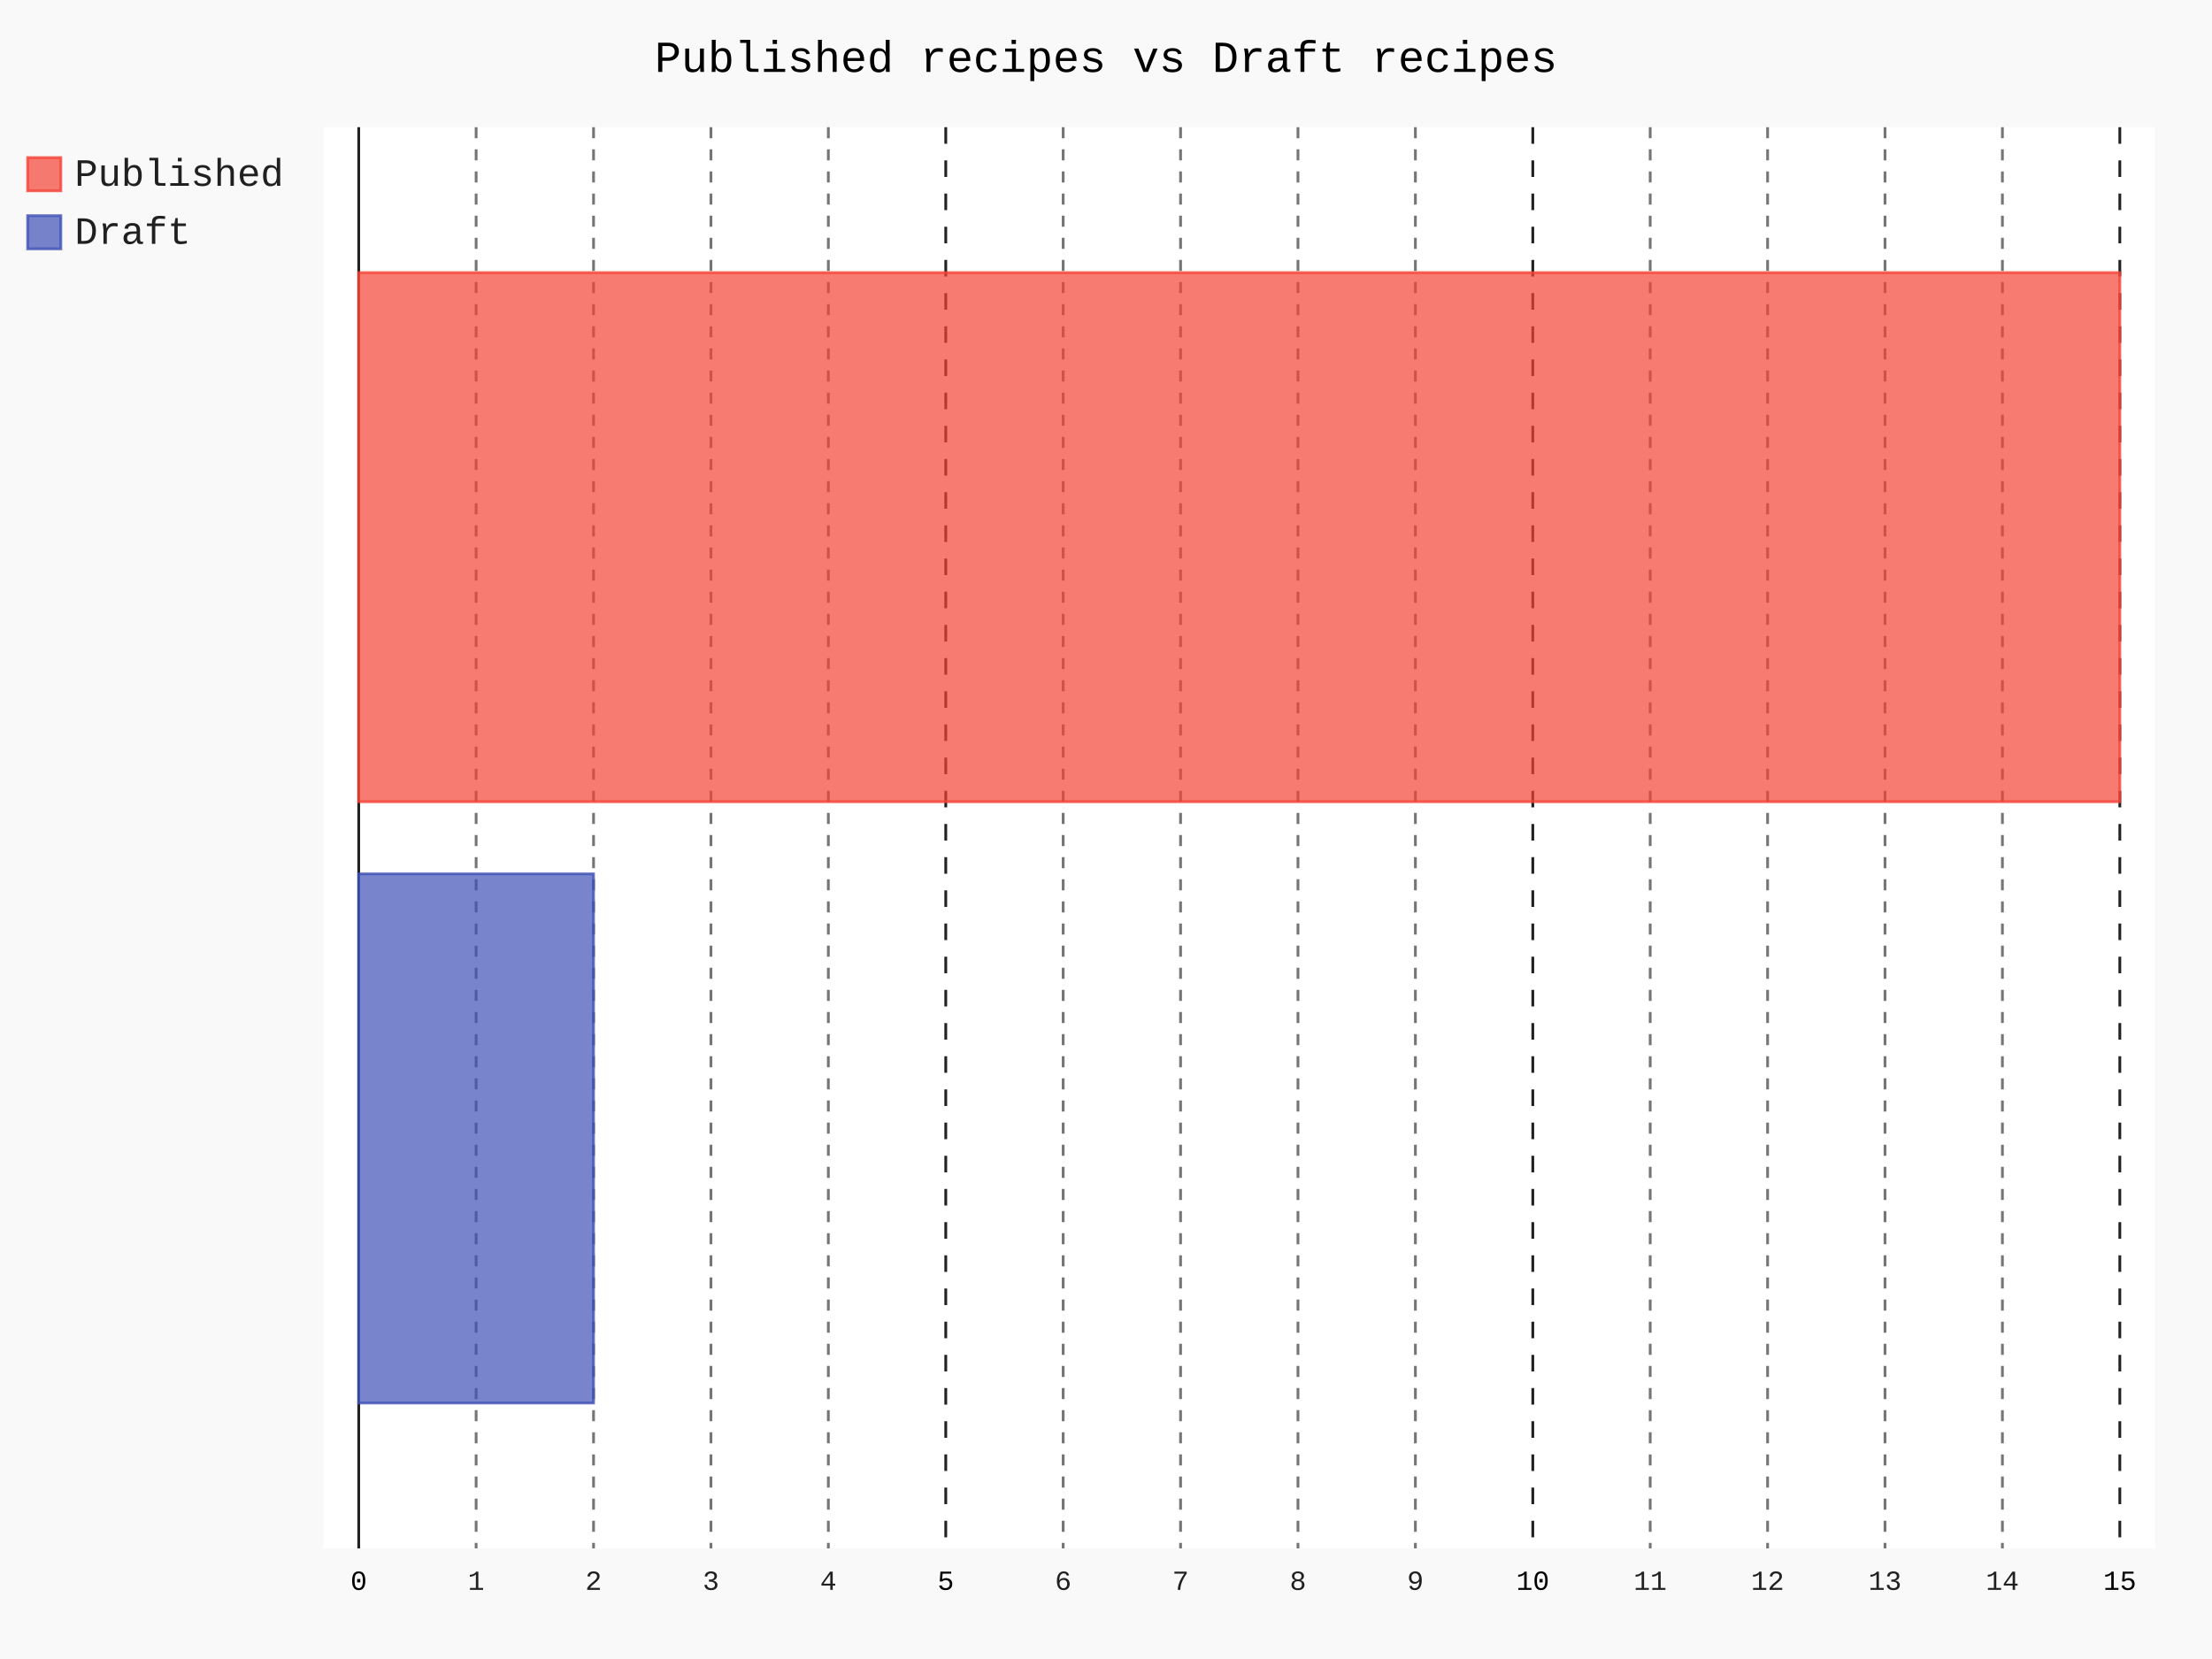
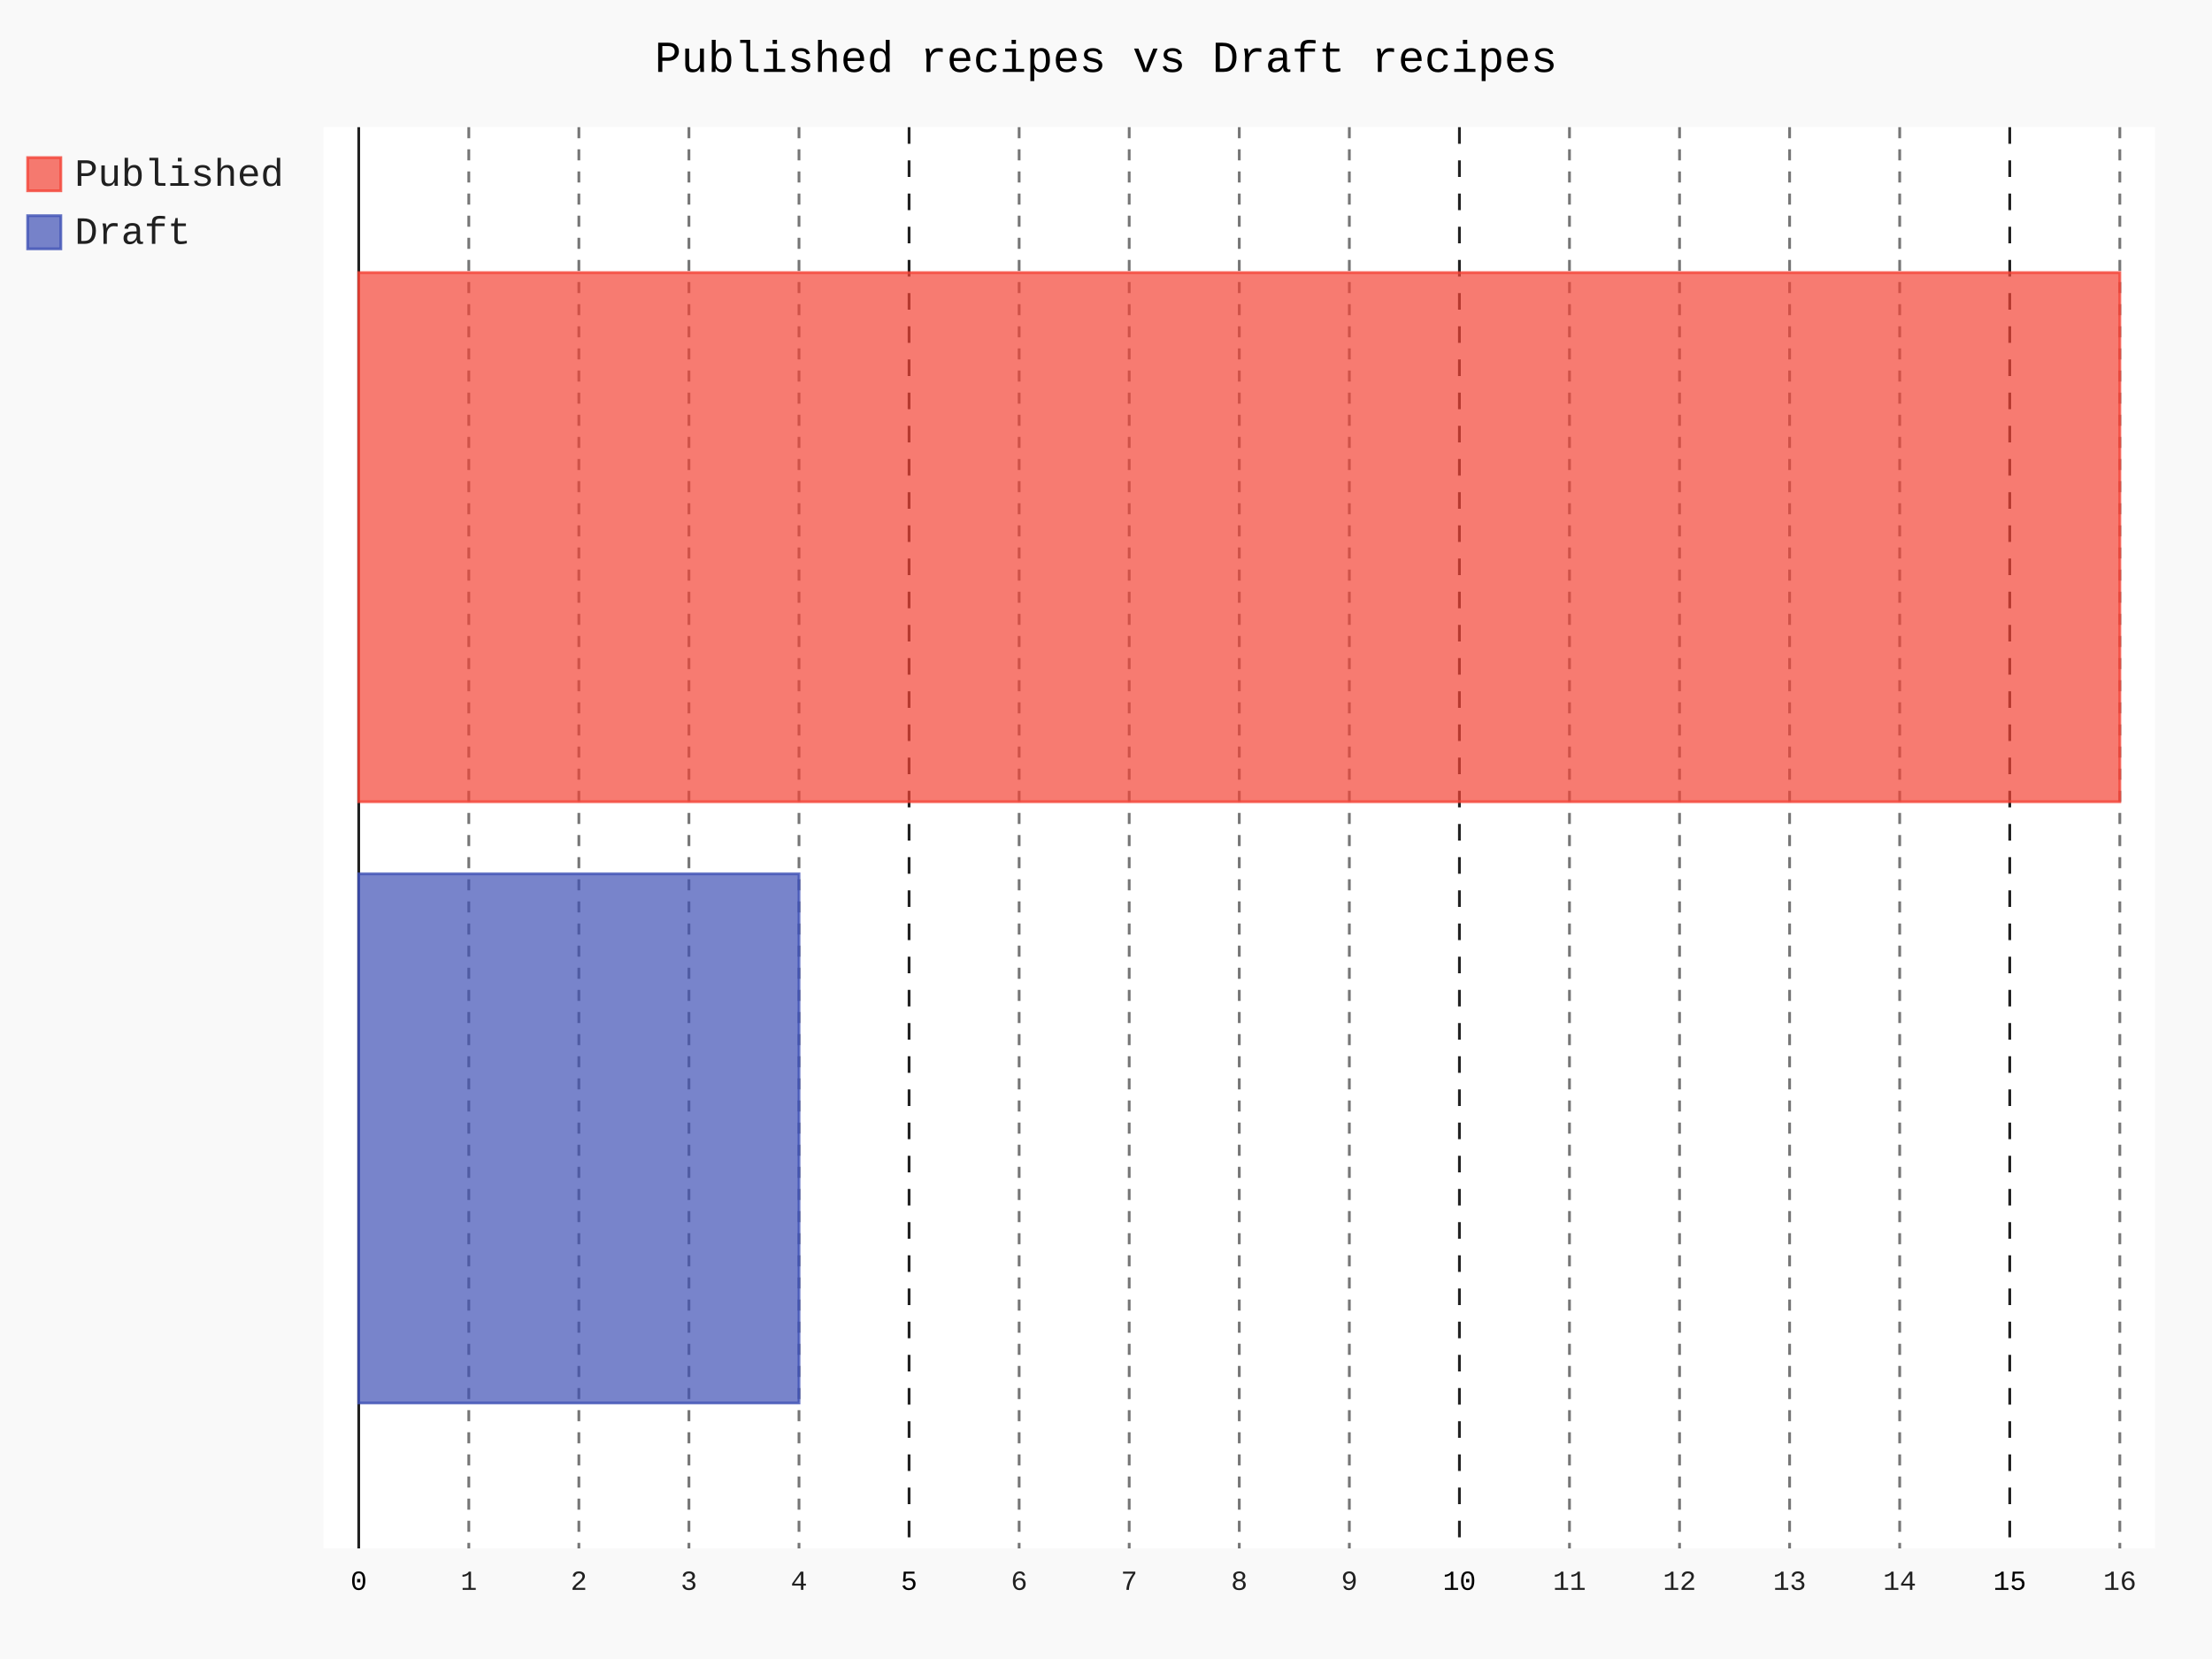
- <svg xmlns="http://www.w3.org/2000/svg" class="pygal-chart" id="chart-ca4ebee2-5a39-491e-b264-a409d826bdba" viewBox="0 0 800 600">
+ <svg xmlns="http://www.w3.org/2000/svg" class="pygal-chart" id="chart-b6c7c73e-d44d-44cd-8791-0b819c7d0229" viewBox="0 0 800 600">
  <defs>
-     <style type="text/css">#chart-ca4ebee2-5a39-491e-b264-a409d826bdba{-webkit-user-select:none;-webkit-font-smoothing:antialiased;font-family:Consolas,"Liberation Mono",Menlo,Courier,monospace}#chart-ca4ebee2-5a39-491e-b264-a409d826bdba .title{font-family:Consolas,"Liberation Mono",Menlo,Courier,monospace;font-size:16px}#chart-ca4ebee2-5a39-491e-b264-a409d826bdba .legends .legend text{font-family:Consolas,"Liberation Mono",Menlo,Courier,monospace;font-size:14px}#chart-ca4ebee2-5a39-491e-b264-a409d826bdba .axis text{font-family:Consolas,"Liberation Mono",Menlo,Courier,monospace;font-size:10px}#chart-ca4ebee2-5a39-491e-b264-a409d826bdba .axis text.major{font-family:Consolas,"Liberation Mono",Menlo,Courier,monospace;font-size:10px}#chart-ca4ebee2-5a39-491e-b264-a409d826bdba .text-overlay text.value{font-family:Consolas,"Liberation Mono",Menlo,Courier,monospace;font-size:16px}#chart-ca4ebee2-5a39-491e-b264-a409d826bdba .text-overlay text.label{font-family:Consolas,"Liberation Mono",Menlo,Courier,monospace;font-size:10px}#chart-ca4ebee2-5a39-491e-b264-a409d826bdba .tooltip{font-family:Consolas,"Liberation Mono",Menlo,Courier,monospace;font-size:14px}#chart-ca4ebee2-5a39-491e-b264-a409d826bdba text.no_data{font-family:Consolas,"Liberation Mono",Menlo,Courier,monospace;font-size:64px}
- #chart-ca4ebee2-5a39-491e-b264-a409d826bdba{background-color:rgba(249,249,249,1)}#chart-ca4ebee2-5a39-491e-b264-a409d826bdba path,#chart-ca4ebee2-5a39-491e-b264-a409d826bdba line,#chart-ca4ebee2-5a39-491e-b264-a409d826bdba rect,#chart-ca4ebee2-5a39-491e-b264-a409d826bdba circle{-webkit-transition:150ms;-moz-transition:150ms;transition:150ms}#chart-ca4ebee2-5a39-491e-b264-a409d826bdba .graph &gt; .background{fill:rgba(249,249,249,1)}#chart-ca4ebee2-5a39-491e-b264-a409d826bdba .plot &gt; .background{fill:rgba(255,255,255,1)}#chart-ca4ebee2-5a39-491e-b264-a409d826bdba .graph{fill:rgba(0,0,0,.87)}#chart-ca4ebee2-5a39-491e-b264-a409d826bdba text.no_data{fill:rgba(0,0,0,1)}#chart-ca4ebee2-5a39-491e-b264-a409d826bdba .title{fill:rgba(0,0,0,1)}#chart-ca4ebee2-5a39-491e-b264-a409d826bdba .legends .legend text{fill:rgba(0,0,0,.87)}#chart-ca4ebee2-5a39-491e-b264-a409d826bdba .legends .legend:hover text{fill:rgba(0,0,0,1)}#chart-ca4ebee2-5a39-491e-b264-a409d826bdba .axis .line{stroke:rgba(0,0,0,1)}#chart-ca4ebee2-5a39-491e-b264-a409d826bdba .axis .guide.line{stroke:rgba(0,0,0,.54)}#chart-ca4ebee2-5a39-491e-b264-a409d826bdba .axis .major.line{stroke:rgba(0,0,0,.87)}#chart-ca4ebee2-5a39-491e-b264-a409d826bdba .axis text.major{fill:rgba(0,0,0,1)}#chart-ca4ebee2-5a39-491e-b264-a409d826bdba .axis.y .guides:hover .guide.line,#chart-ca4ebee2-5a39-491e-b264-a409d826bdba .line-graph .axis.x .guides:hover .guide.line,#chart-ca4ebee2-5a39-491e-b264-a409d826bdba .stackedline-graph .axis.x .guides:hover .guide.line,#chart-ca4ebee2-5a39-491e-b264-a409d826bdba .xy-graph .axis.x .guides:hover .guide.line{stroke:rgba(0,0,0,1)}#chart-ca4ebee2-5a39-491e-b264-a409d826bdba .axis .guides:hover text{fill:rgba(0,0,0,1)}#chart-ca4ebee2-5a39-491e-b264-a409d826bdba .reactive{fill-opacity:.7;stroke-opacity:.8}#chart-ca4ebee2-5a39-491e-b264-a409d826bdba .ci{stroke:rgba(0,0,0,.87)}#chart-ca4ebee2-5a39-491e-b264-a409d826bdba .reactive.active,#chart-ca4ebee2-5a39-491e-b264-a409d826bdba .active .reactive{fill-opacity:.8;stroke-opacity:.9;stroke-width:4}#chart-ca4ebee2-5a39-491e-b264-a409d826bdba .ci .reactive.active{stroke-width:1.5}#chart-ca4ebee2-5a39-491e-b264-a409d826bdba .series text{fill:rgba(0,0,0,1)}#chart-ca4ebee2-5a39-491e-b264-a409d826bdba .tooltip rect{fill:rgba(255,255,255,1);stroke:rgba(0,0,0,1);-webkit-transition:opacity 150ms;-moz-transition:opacity 150ms;transition:opacity 150ms}#chart-ca4ebee2-5a39-491e-b264-a409d826bdba .tooltip .label{fill:rgba(0,0,0,.87)}#chart-ca4ebee2-5a39-491e-b264-a409d826bdba .tooltip .label{fill:rgba(0,0,0,.87)}#chart-ca4ebee2-5a39-491e-b264-a409d826bdba .tooltip .legend{font-size:.8em;fill:rgba(0,0,0,.54)}#chart-ca4ebee2-5a39-491e-b264-a409d826bdba .tooltip .x_label{font-size:.6em;fill:rgba(0,0,0,1)}#chart-ca4ebee2-5a39-491e-b264-a409d826bdba .tooltip .xlink{font-size:.5em;text-decoration:underline}#chart-ca4ebee2-5a39-491e-b264-a409d826bdba .tooltip .value{font-size:1.5em}#chart-ca4ebee2-5a39-491e-b264-a409d826bdba .bound{font-size:.5em}#chart-ca4ebee2-5a39-491e-b264-a409d826bdba .max-value{font-size:.75em;fill:rgba(0,0,0,.54)}#chart-ca4ebee2-5a39-491e-b264-a409d826bdba .map-element{fill:rgba(255,255,255,1);stroke:rgba(0,0,0,.54) !important}#chart-ca4ebee2-5a39-491e-b264-a409d826bdba .map-element .reactive{fill-opacity:inherit;stroke-opacity:inherit}#chart-ca4ebee2-5a39-491e-b264-a409d826bdba .color-0,#chart-ca4ebee2-5a39-491e-b264-a409d826bdba .color-0 a:visited{stroke:#F44336;fill:#F44336}#chart-ca4ebee2-5a39-491e-b264-a409d826bdba .color-1,#chart-ca4ebee2-5a39-491e-b264-a409d826bdba .color-1 a:visited{stroke:#3F51B5;fill:#3F51B5}#chart-ca4ebee2-5a39-491e-b264-a409d826bdba .text-overlay .color-0 text{fill:black}#chart-ca4ebee2-5a39-491e-b264-a409d826bdba .text-overlay .color-1 text{fill:black}
- #chart-ca4ebee2-5a39-491e-b264-a409d826bdba text.no_data{text-anchor:middle}#chart-ca4ebee2-5a39-491e-b264-a409d826bdba .guide.line{fill:none}#chart-ca4ebee2-5a39-491e-b264-a409d826bdba .centered{text-anchor:middle}#chart-ca4ebee2-5a39-491e-b264-a409d826bdba .title{text-anchor:middle}#chart-ca4ebee2-5a39-491e-b264-a409d826bdba .legends .legend text{fill-opacity:1}#chart-ca4ebee2-5a39-491e-b264-a409d826bdba .axis.x text{text-anchor:middle}#chart-ca4ebee2-5a39-491e-b264-a409d826bdba .axis.x:not(.web) text[transform]{text-anchor:start}#chart-ca4ebee2-5a39-491e-b264-a409d826bdba .axis.x:not(.web) text[transform].backwards{text-anchor:end}#chart-ca4ebee2-5a39-491e-b264-a409d826bdba .axis.y text{text-anchor:end}#chart-ca4ebee2-5a39-491e-b264-a409d826bdba .axis.y text[transform].backwards{text-anchor:start}#chart-ca4ebee2-5a39-491e-b264-a409d826bdba .axis.y2 text{text-anchor:start}#chart-ca4ebee2-5a39-491e-b264-a409d826bdba .axis.y2 text[transform].backwards{text-anchor:end}#chart-ca4ebee2-5a39-491e-b264-a409d826bdba .axis .guide.line{stroke-dasharray:4,4}#chart-ca4ebee2-5a39-491e-b264-a409d826bdba .axis .major.guide.line{stroke-dasharray:6,6}#chart-ca4ebee2-5a39-491e-b264-a409d826bdba .horizontal .axis.y .guide.line,#chart-ca4ebee2-5a39-491e-b264-a409d826bdba .horizontal .axis.y2 .guide.line,#chart-ca4ebee2-5a39-491e-b264-a409d826bdba .vertical .axis.x .guide.line{opacity:0}#chart-ca4ebee2-5a39-491e-b264-a409d826bdba .horizontal .axis.always_show .guide.line,#chart-ca4ebee2-5a39-491e-b264-a409d826bdba .vertical .axis.always_show .guide.line{opacity:1 !important}#chart-ca4ebee2-5a39-491e-b264-a409d826bdba .axis.y .guides:hover .guide.line,#chart-ca4ebee2-5a39-491e-b264-a409d826bdba .axis.y2 .guides:hover .guide.line,#chart-ca4ebee2-5a39-491e-b264-a409d826bdba .axis.x .guides:hover .guide.line{opacity:1}#chart-ca4ebee2-5a39-491e-b264-a409d826bdba .axis .guides:hover text{opacity:1}#chart-ca4ebee2-5a39-491e-b264-a409d826bdba .nofill{fill:none}#chart-ca4ebee2-5a39-491e-b264-a409d826bdba .subtle-fill{fill-opacity:.2}#chart-ca4ebee2-5a39-491e-b264-a409d826bdba .dot{stroke-width:1px;fill-opacity:1}#chart-ca4ebee2-5a39-491e-b264-a409d826bdba .dot.active{stroke-width:5px}#chart-ca4ebee2-5a39-491e-b264-a409d826bdba .dot.negative{fill:transparent}#chart-ca4ebee2-5a39-491e-b264-a409d826bdba text,#chart-ca4ebee2-5a39-491e-b264-a409d826bdba tspan{stroke:none !important}#chart-ca4ebee2-5a39-491e-b264-a409d826bdba .series text.active{opacity:1}#chart-ca4ebee2-5a39-491e-b264-a409d826bdba .tooltip rect{fill-opacity:.95;stroke-width:.5}#chart-ca4ebee2-5a39-491e-b264-a409d826bdba .tooltip text{fill-opacity:1}#chart-ca4ebee2-5a39-491e-b264-a409d826bdba .showable{visibility:hidden}#chart-ca4ebee2-5a39-491e-b264-a409d826bdba .showable.shown{visibility:visible}#chart-ca4ebee2-5a39-491e-b264-a409d826bdba .gauge-background{fill:rgba(229,229,229,1);stroke:none}#chart-ca4ebee2-5a39-491e-b264-a409d826bdba .bg-lines{stroke:rgba(249,249,249,1);stroke-width:2px}</style>
+     <style type="text/css">#chart-b6c7c73e-d44d-44cd-8791-0b819c7d0229{-webkit-user-select:none;-webkit-font-smoothing:antialiased;font-family:Consolas,"Liberation Mono",Menlo,Courier,monospace}#chart-b6c7c73e-d44d-44cd-8791-0b819c7d0229 .title{font-family:Consolas,"Liberation Mono",Menlo,Courier,monospace;font-size:16px}#chart-b6c7c73e-d44d-44cd-8791-0b819c7d0229 .legends .legend text{font-family:Consolas,"Liberation Mono",Menlo,Courier,monospace;font-size:14px}#chart-b6c7c73e-d44d-44cd-8791-0b819c7d0229 .axis text{font-family:Consolas,"Liberation Mono",Menlo,Courier,monospace;font-size:10px}#chart-b6c7c73e-d44d-44cd-8791-0b819c7d0229 .axis text.major{font-family:Consolas,"Liberation Mono",Menlo,Courier,monospace;font-size:10px}#chart-b6c7c73e-d44d-44cd-8791-0b819c7d0229 .text-overlay text.value{font-family:Consolas,"Liberation Mono",Menlo,Courier,monospace;font-size:16px}#chart-b6c7c73e-d44d-44cd-8791-0b819c7d0229 .text-overlay text.label{font-family:Consolas,"Liberation Mono",Menlo,Courier,monospace;font-size:10px}#chart-b6c7c73e-d44d-44cd-8791-0b819c7d0229 .tooltip{font-family:Consolas,"Liberation Mono",Menlo,Courier,monospace;font-size:14px}#chart-b6c7c73e-d44d-44cd-8791-0b819c7d0229 text.no_data{font-family:Consolas,"Liberation Mono",Menlo,Courier,monospace;font-size:64px}
+ #chart-b6c7c73e-d44d-44cd-8791-0b819c7d0229{background-color:rgba(249,249,249,1)}#chart-b6c7c73e-d44d-44cd-8791-0b819c7d0229 path,#chart-b6c7c73e-d44d-44cd-8791-0b819c7d0229 line,#chart-b6c7c73e-d44d-44cd-8791-0b819c7d0229 rect,#chart-b6c7c73e-d44d-44cd-8791-0b819c7d0229 circle{-webkit-transition:150ms;-moz-transition:150ms;transition:150ms}#chart-b6c7c73e-d44d-44cd-8791-0b819c7d0229 .graph &gt; .background{fill:rgba(249,249,249,1)}#chart-b6c7c73e-d44d-44cd-8791-0b819c7d0229 .plot &gt; .background{fill:rgba(255,255,255,1)}#chart-b6c7c73e-d44d-44cd-8791-0b819c7d0229 .graph{fill:rgba(0,0,0,.87)}#chart-b6c7c73e-d44d-44cd-8791-0b819c7d0229 text.no_data{fill:rgba(0,0,0,1)}#chart-b6c7c73e-d44d-44cd-8791-0b819c7d0229 .title{fill:rgba(0,0,0,1)}#chart-b6c7c73e-d44d-44cd-8791-0b819c7d0229 .legends .legend text{fill:rgba(0,0,0,.87)}#chart-b6c7c73e-d44d-44cd-8791-0b819c7d0229 .legends .legend:hover text{fill:rgba(0,0,0,1)}#chart-b6c7c73e-d44d-44cd-8791-0b819c7d0229 .axis .line{stroke:rgba(0,0,0,1)}#chart-b6c7c73e-d44d-44cd-8791-0b819c7d0229 .axis .guide.line{stroke:rgba(0,0,0,.54)}#chart-b6c7c73e-d44d-44cd-8791-0b819c7d0229 .axis .major.line{stroke:rgba(0,0,0,.87)}#chart-b6c7c73e-d44d-44cd-8791-0b819c7d0229 .axis text.major{fill:rgba(0,0,0,1)}#chart-b6c7c73e-d44d-44cd-8791-0b819c7d0229 .axis.y .guides:hover .guide.line,#chart-b6c7c73e-d44d-44cd-8791-0b819c7d0229 .line-graph .axis.x .guides:hover .guide.line,#chart-b6c7c73e-d44d-44cd-8791-0b819c7d0229 .stackedline-graph .axis.x .guides:hover .guide.line,#chart-b6c7c73e-d44d-44cd-8791-0b819c7d0229 .xy-graph .axis.x .guides:hover .guide.line{stroke:rgba(0,0,0,1)}#chart-b6c7c73e-d44d-44cd-8791-0b819c7d0229 .axis .guides:hover text{fill:rgba(0,0,0,1)}#chart-b6c7c73e-d44d-44cd-8791-0b819c7d0229 .reactive{fill-opacity:.7;stroke-opacity:.8}#chart-b6c7c73e-d44d-44cd-8791-0b819c7d0229 .ci{stroke:rgba(0,0,0,.87)}#chart-b6c7c73e-d44d-44cd-8791-0b819c7d0229 .reactive.active,#chart-b6c7c73e-d44d-44cd-8791-0b819c7d0229 .active .reactive{fill-opacity:.8;stroke-opacity:.9;stroke-width:4}#chart-b6c7c73e-d44d-44cd-8791-0b819c7d0229 .ci .reactive.active{stroke-width:1.5}#chart-b6c7c73e-d44d-44cd-8791-0b819c7d0229 .series text{fill:rgba(0,0,0,1)}#chart-b6c7c73e-d44d-44cd-8791-0b819c7d0229 .tooltip rect{fill:rgba(255,255,255,1);stroke:rgba(0,0,0,1);-webkit-transition:opacity 150ms;-moz-transition:opacity 150ms;transition:opacity 150ms}#chart-b6c7c73e-d44d-44cd-8791-0b819c7d0229 .tooltip .label{fill:rgba(0,0,0,.87)}#chart-b6c7c73e-d44d-44cd-8791-0b819c7d0229 .tooltip .label{fill:rgba(0,0,0,.87)}#chart-b6c7c73e-d44d-44cd-8791-0b819c7d0229 .tooltip .legend{font-size:.8em;fill:rgba(0,0,0,.54)}#chart-b6c7c73e-d44d-44cd-8791-0b819c7d0229 .tooltip .x_label{font-size:.6em;fill:rgba(0,0,0,1)}#chart-b6c7c73e-d44d-44cd-8791-0b819c7d0229 .tooltip .xlink{font-size:.5em;text-decoration:underline}#chart-b6c7c73e-d44d-44cd-8791-0b819c7d0229 .tooltip .value{font-size:1.5em}#chart-b6c7c73e-d44d-44cd-8791-0b819c7d0229 .bound{font-size:.5em}#chart-b6c7c73e-d44d-44cd-8791-0b819c7d0229 .max-value{font-size:.75em;fill:rgba(0,0,0,.54)}#chart-b6c7c73e-d44d-44cd-8791-0b819c7d0229 .map-element{fill:rgba(255,255,255,1);stroke:rgba(0,0,0,.54) !important}#chart-b6c7c73e-d44d-44cd-8791-0b819c7d0229 .map-element .reactive{fill-opacity:inherit;stroke-opacity:inherit}#chart-b6c7c73e-d44d-44cd-8791-0b819c7d0229 .color-0,#chart-b6c7c73e-d44d-44cd-8791-0b819c7d0229 .color-0 a:visited{stroke:#F44336;fill:#F44336}#chart-b6c7c73e-d44d-44cd-8791-0b819c7d0229 .color-1,#chart-b6c7c73e-d44d-44cd-8791-0b819c7d0229 .color-1 a:visited{stroke:#3F51B5;fill:#3F51B5}#chart-b6c7c73e-d44d-44cd-8791-0b819c7d0229 .text-overlay .color-0 text{fill:black}#chart-b6c7c73e-d44d-44cd-8791-0b819c7d0229 .text-overlay .color-1 text{fill:black}
+ #chart-b6c7c73e-d44d-44cd-8791-0b819c7d0229 text.no_data{text-anchor:middle}#chart-b6c7c73e-d44d-44cd-8791-0b819c7d0229 .guide.line{fill:none}#chart-b6c7c73e-d44d-44cd-8791-0b819c7d0229 .centered{text-anchor:middle}#chart-b6c7c73e-d44d-44cd-8791-0b819c7d0229 .title{text-anchor:middle}#chart-b6c7c73e-d44d-44cd-8791-0b819c7d0229 .legends .legend text{fill-opacity:1}#chart-b6c7c73e-d44d-44cd-8791-0b819c7d0229 .axis.x text{text-anchor:middle}#chart-b6c7c73e-d44d-44cd-8791-0b819c7d0229 .axis.x:not(.web) text[transform]{text-anchor:start}#chart-b6c7c73e-d44d-44cd-8791-0b819c7d0229 .axis.x:not(.web) text[transform].backwards{text-anchor:end}#chart-b6c7c73e-d44d-44cd-8791-0b819c7d0229 .axis.y text{text-anchor:end}#chart-b6c7c73e-d44d-44cd-8791-0b819c7d0229 .axis.y text[transform].backwards{text-anchor:start}#chart-b6c7c73e-d44d-44cd-8791-0b819c7d0229 .axis.y2 text{text-anchor:start}#chart-b6c7c73e-d44d-44cd-8791-0b819c7d0229 .axis.y2 text[transform].backwards{text-anchor:end}#chart-b6c7c73e-d44d-44cd-8791-0b819c7d0229 .axis .guide.line{stroke-dasharray:4,4}#chart-b6c7c73e-d44d-44cd-8791-0b819c7d0229 .axis .major.guide.line{stroke-dasharray:6,6}#chart-b6c7c73e-d44d-44cd-8791-0b819c7d0229 .horizontal .axis.y .guide.line,#chart-b6c7c73e-d44d-44cd-8791-0b819c7d0229 .horizontal .axis.y2 .guide.line,#chart-b6c7c73e-d44d-44cd-8791-0b819c7d0229 .vertical .axis.x .guide.line{opacity:0}#chart-b6c7c73e-d44d-44cd-8791-0b819c7d0229 .horizontal .axis.always_show .guide.line,#chart-b6c7c73e-d44d-44cd-8791-0b819c7d0229 .vertical .axis.always_show .guide.line{opacity:1 !important}#chart-b6c7c73e-d44d-44cd-8791-0b819c7d0229 .axis.y .guides:hover .guide.line,#chart-b6c7c73e-d44d-44cd-8791-0b819c7d0229 .axis.y2 .guides:hover .guide.line,#chart-b6c7c73e-d44d-44cd-8791-0b819c7d0229 .axis.x .guides:hover .guide.line{opacity:1}#chart-b6c7c73e-d44d-44cd-8791-0b819c7d0229 .axis .guides:hover text{opacity:1}#chart-b6c7c73e-d44d-44cd-8791-0b819c7d0229 .nofill{fill:none}#chart-b6c7c73e-d44d-44cd-8791-0b819c7d0229 .subtle-fill{fill-opacity:.2}#chart-b6c7c73e-d44d-44cd-8791-0b819c7d0229 .dot{stroke-width:1px;fill-opacity:1}#chart-b6c7c73e-d44d-44cd-8791-0b819c7d0229 .dot.active{stroke-width:5px}#chart-b6c7c73e-d44d-44cd-8791-0b819c7d0229 .dot.negative{fill:transparent}#chart-b6c7c73e-d44d-44cd-8791-0b819c7d0229 text,#chart-b6c7c73e-d44d-44cd-8791-0b819c7d0229 tspan{stroke:none !important}#chart-b6c7c73e-d44d-44cd-8791-0b819c7d0229 .series text.active{opacity:1}#chart-b6c7c73e-d44d-44cd-8791-0b819c7d0229 .tooltip rect{fill-opacity:.95;stroke-width:.5}#chart-b6c7c73e-d44d-44cd-8791-0b819c7d0229 .tooltip text{fill-opacity:1}#chart-b6c7c73e-d44d-44cd-8791-0b819c7d0229 .showable{visibility:hidden}#chart-b6c7c73e-d44d-44cd-8791-0b819c7d0229 .showable.shown{visibility:visible}#chart-b6c7c73e-d44d-44cd-8791-0b819c7d0229 .gauge-background{fill:rgba(229,229,229,1);stroke:none}#chart-b6c7c73e-d44d-44cd-8791-0b819c7d0229 .bg-lines{stroke:rgba(249,249,249,1);stroke-width:2px}</style>
  </defs>
  <g class="graph horizontalbar-graph horizontal">
    <rect class="background" height="600" width="800" x="0" y="0" />
    <g class="plot" transform="translate(117, 46)">
      <rect class="background" height="514" width="662.4" x="0" y="0" />
      <g class="axis x always_show">
        <g class="guides">
          <path class="axis major line" d="M12.738 0 v514" />
          <text class="major" x="12.738" y="529.0">0</text>
        </g>
        <g class="guides">
-           <path class="guide line" d="M55.2 0 v514" />
-           <text class="" x="55.2" y="529.0">1</text>
+           <path class="guide line" d="M52.546 0 v514" />
+           <text class="" x="52.546" y="529.0">1</text>
        </g>
        <g class="guides">
-           <path class="guide line" d="M97.662 0 v514" />
-           <text class="" x="97.662" y="529.0">2</text>
+           <path class="guide line" d="M92.354 0 v514" />
+           <text class="" x="92.354" y="529.0">2</text>
        </g>
        <g class="guides">
-           <path class="guide line" d="M140.123 0 v514" />
-           <text class="" x="140.123" y="529.0">3</text>
+           <path class="guide line" d="M132.162 0 v514" />
+           <text class="" x="132.162" y="529.0">3</text>
        </g>
        <g class="guides">
-           <path class="guide line" d="M182.585 0 v514" />
-           <text class="" x="182.585" y="529.0">4</text>
+           <path class="guide line" d="M171.969 0 v514" />
+           <text class="" x="171.969" y="529.0">4</text>
        </g>
        <g class="guides">
-           <path class="major guide line" d="M225.046 0 v514" />
-           <text class="major" x="225.046" y="529.0">5</text>
+           <path class="major guide line" d="M211.777 0 v514" />
+           <text class="major" x="211.777" y="529.0">5</text>
        </g>
        <g class="guides">
-           <path class="guide line" d="M267.508 0 v514" />
-           <text class="" x="267.508" y="529.0">6</text>
+           <path class="guide line" d="M251.585 0 v514" />
+           <text class="" x="251.585" y="529.0">6</text>
        </g>
        <g class="guides">
-           <path class="guide line" d="M309.969 0 v514" />
-           <text class="" x="309.969" y="529.0">7</text>
+           <path class="guide line" d="M291.392 0 v514" />
+           <text class="" x="291.392" y="529.0">7</text>
        </g>
        <g class="guides">
-           <path class="guide line" d="M352.431 0 v514" />
-           <text class="" x="352.431" y="529.0">8</text>
+           <path class="guide line" d="M331.2 0 v514" />
+           <text class="" x="331.2" y="529.0">8</text>
        </g>
        <g class="guides">
-           <path class="guide line" d="M394.892 0 v514" />
-           <text class="" x="394.892" y="529.0">9</text>
+           <path class="guide line" d="M371.008 0 v514" />
+           <text class="" x="371.008" y="529.0">9</text>
        </g>
        <g class="guides">
-           <path class="major guide line" d="M437.354 0 v514" />
-           <text class="major" x="437.354" y="529.0">10</text>
+           <path class="major guide line" d="M410.815 0 v514" />
+           <text class="major" x="410.815" y="529.0">10</text>
        </g>
        <g class="guides">
-           <path class="guide line" d="M479.815 0 v514" />
-           <text class="" x="479.815" y="529.0">11</text>
+           <path class="guide line" d="M450.623 0 v514" />
+           <text class="" x="450.623" y="529.0">11</text>
        </g>
        <g class="guides">
-           <path class="guide line" d="M522.277 0 v514" />
-           <text class="" x="522.277" y="529.0">12</text>
+           <path class="guide line" d="M490.431 0 v514" />
+           <text class="" x="490.431" y="529.0">12</text>
        </g>
        <g class="guides">
-           <path class="guide line" d="M564.738 0 v514" />
-           <text class="" x="564.738" y="529.0">13</text>
+           <path class="guide line" d="M530.238 0 v514" />
+           <text class="" x="530.238" y="529.0">13</text>
        </g>
        <g class="guides">
-           <path class="guide line" d="M607.2 0 v514" />
-           <text class="" x="607.2" y="529.0">14</text>
+           <path class="guide line" d="M570.046 0 v514" />
+           <text class="" x="570.046" y="529.0">14</text>
        </g>
        <g class="guides">
-           <path class="major guide line" d="M649.662 0 v514" />
-           <text class="major" x="649.662" y="529.0">15</text>
+           <path class="major guide line" d="M609.854 0 v514" />
+           <text class="major" x="609.854" y="529.0">15</text>
+         </g>
+         <g class="guides">
+           <path class="guide line" d="M649.662 0 v514" />
+           <text class="" x="649.662" y="529.0">16</text>
        </g>
      </g>
      <g class="series serie-1 color-1">
        <g class="bars">
          <g class="bar">
-             <rect class="rect reactive tooltip-trigger" height="191.366" rx="0" ry="0" width="84.923" x="12.738" y="270.048" />
+             <rect class="rect reactive tooltip-trigger" height="191.366" rx="0" ry="0" width="159.231" x="12.738" y="270.048" />
          </g>
        </g>
      </g>
      <g class="series serie-0 color-0">
        <g class="bars">
          <g class="bar">
            <rect class="rect reactive tooltip-trigger" height="191.366" rx="0" ry="0" width="636.923" x="12.738" y="52.586" />
          </g>
        </g>
      </g>
    </g>
    <g class="titles">
      <text class="title plot_title" x="400.0" y="26">Published recipes vs Draft recipes</text>
    </g>
    <g class="plot overlay" transform="translate(117, 46)">
      <g class="series serie-1 color-1" />
      <g class="series serie-0 color-0" />
    </g>
    <g class="plot text-overlay" transform="translate(117, 46)">
      <g class="series serie-1 color-1" />
      <g class="series serie-0 color-0" />
    </g>
    <g class="plot tooltip-overlay" transform="translate(117, 46)">
      <g class="tooltip" style="opacity: 0" transform="translate(0 0)">
        <rect class="tooltip-box" height="0" rx="0" ry="0" width="0" />
        <g class="text" />
      </g>
    </g>
    <g class="legends" transform="translate(10, 56)">
      <g class="legend reactive activate-serie" id="activate-serie-0">
        <rect class="color-0 reactive" height="12" width="12" x="0.0" y="1.0" />
        <text x="17.0" y="11.2">Published</text>
      </g>
      <g class="legend reactive activate-serie" id="activate-serie-1">
        <rect class="color-1 reactive" height="12" width="12" x="0.0" y="22.0" />
        <text x="17.0" y="32.2">Draft</text>
      </g>
    </g>
    <g class="legends" transform="translate(790, 56)" />
  </g>
</svg>
